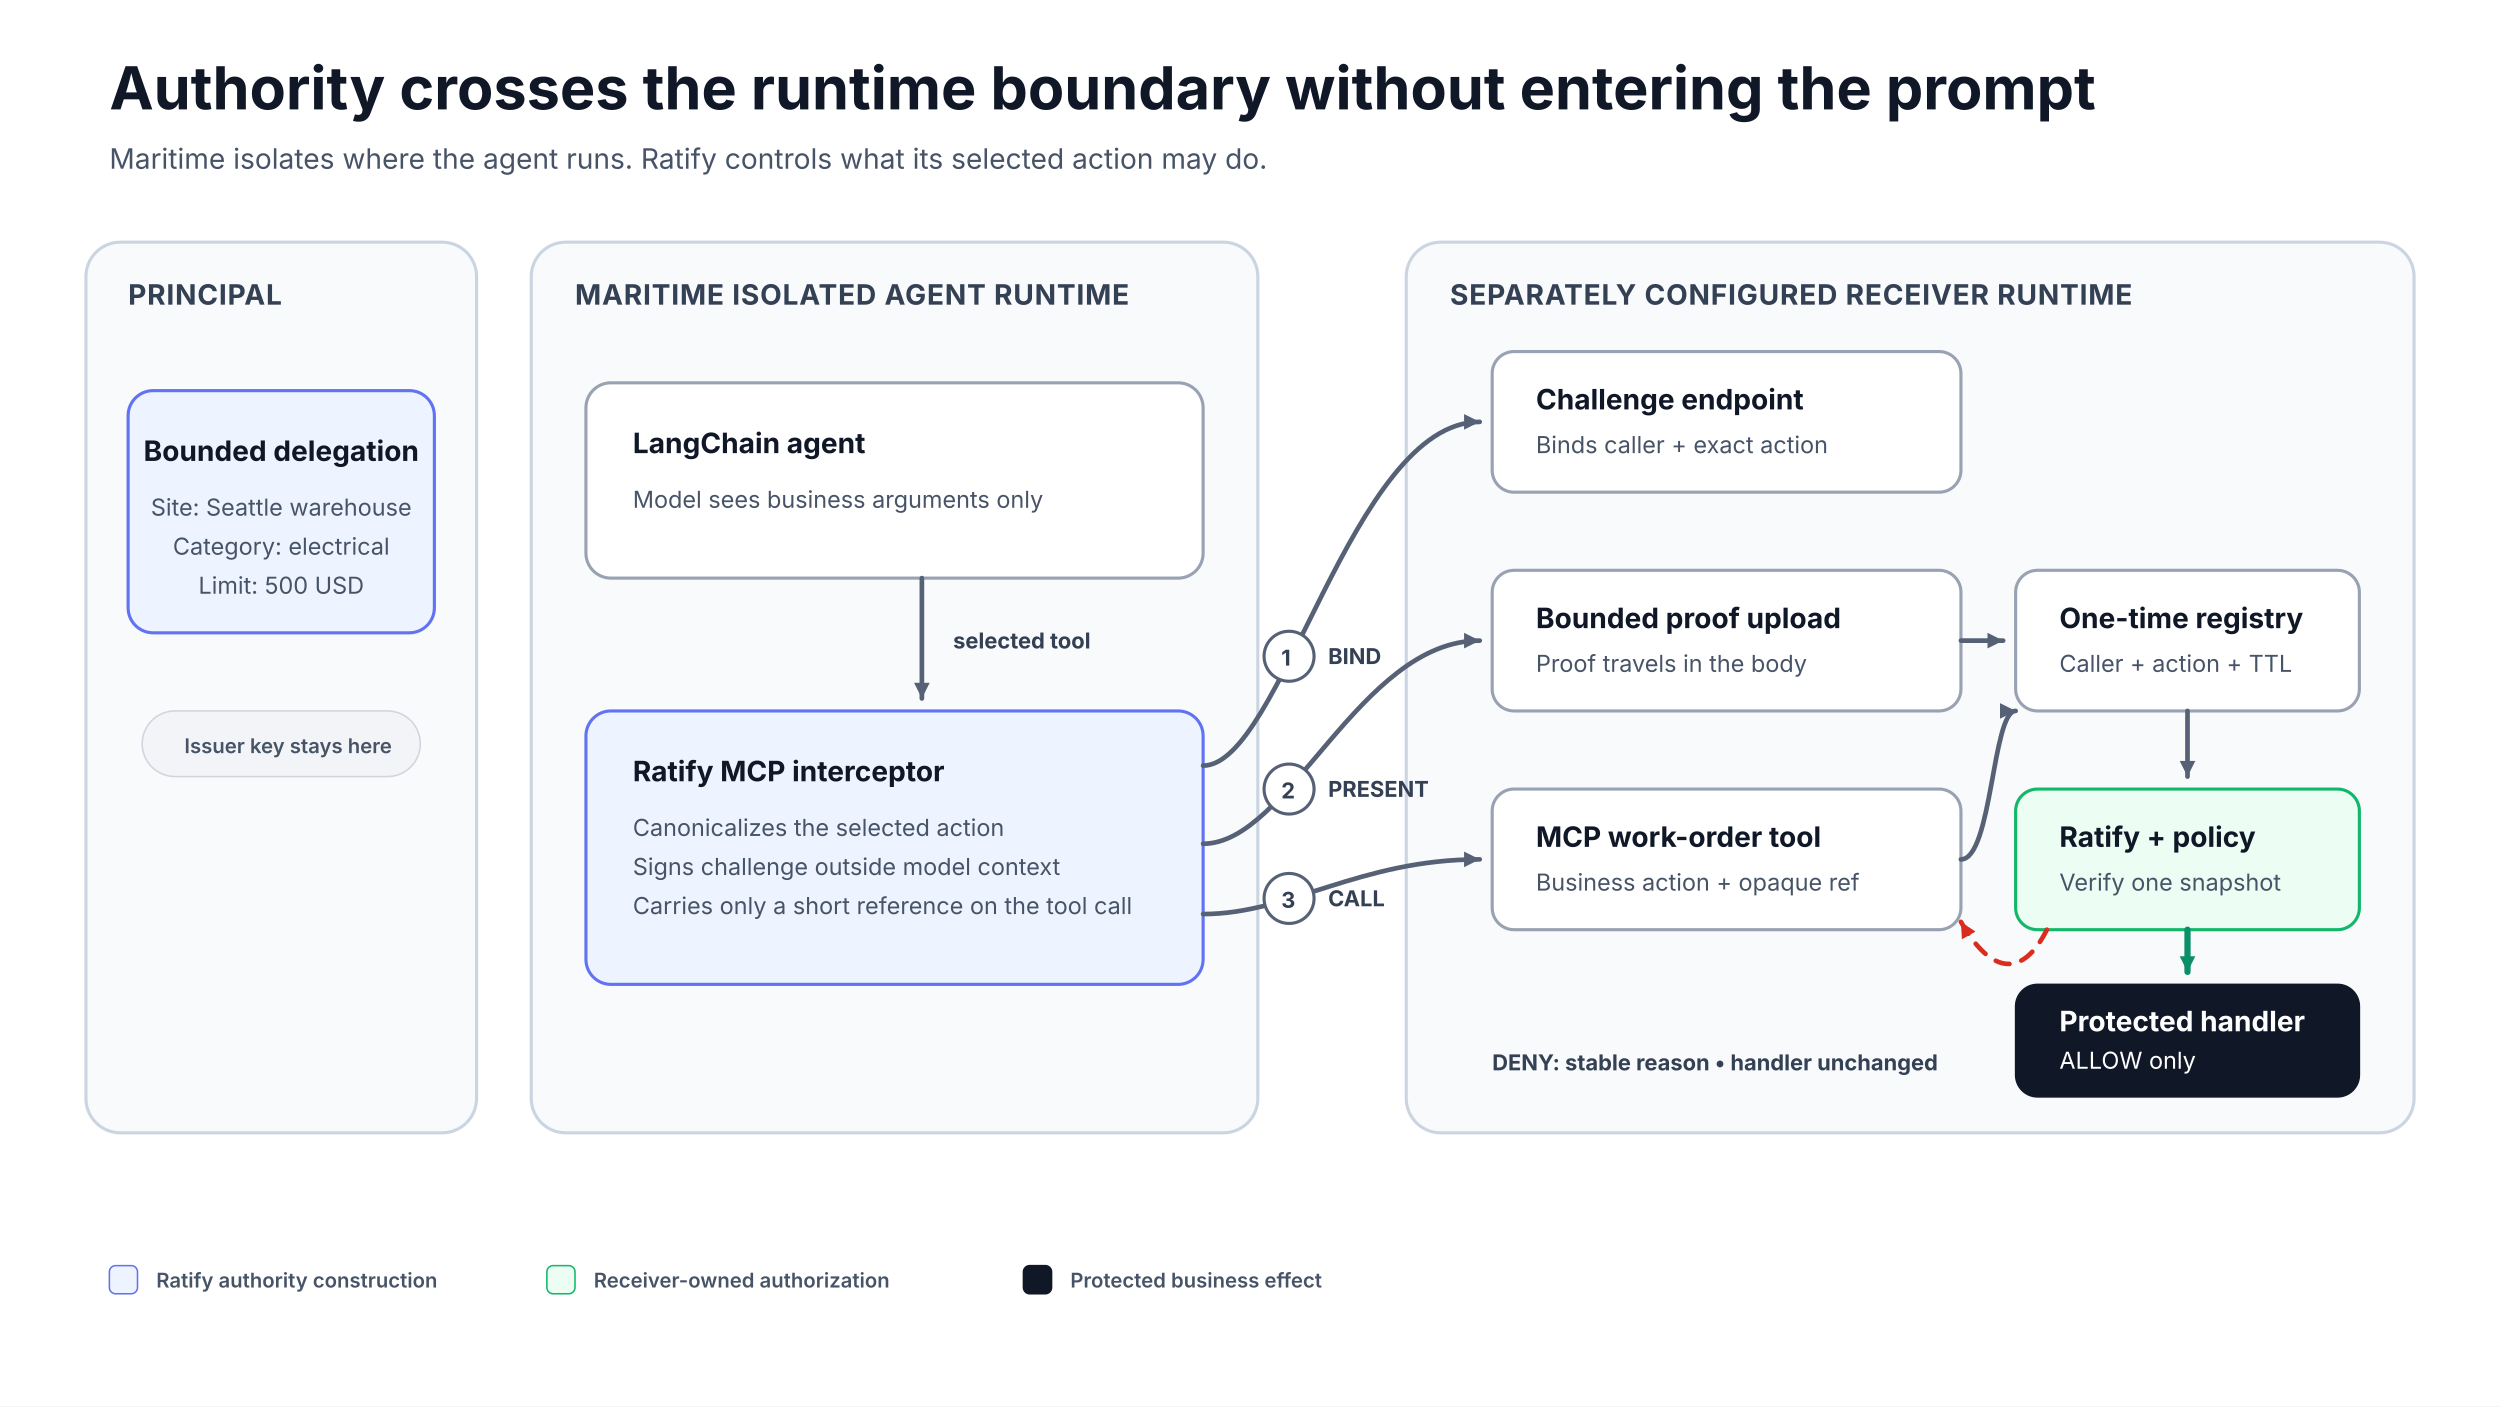
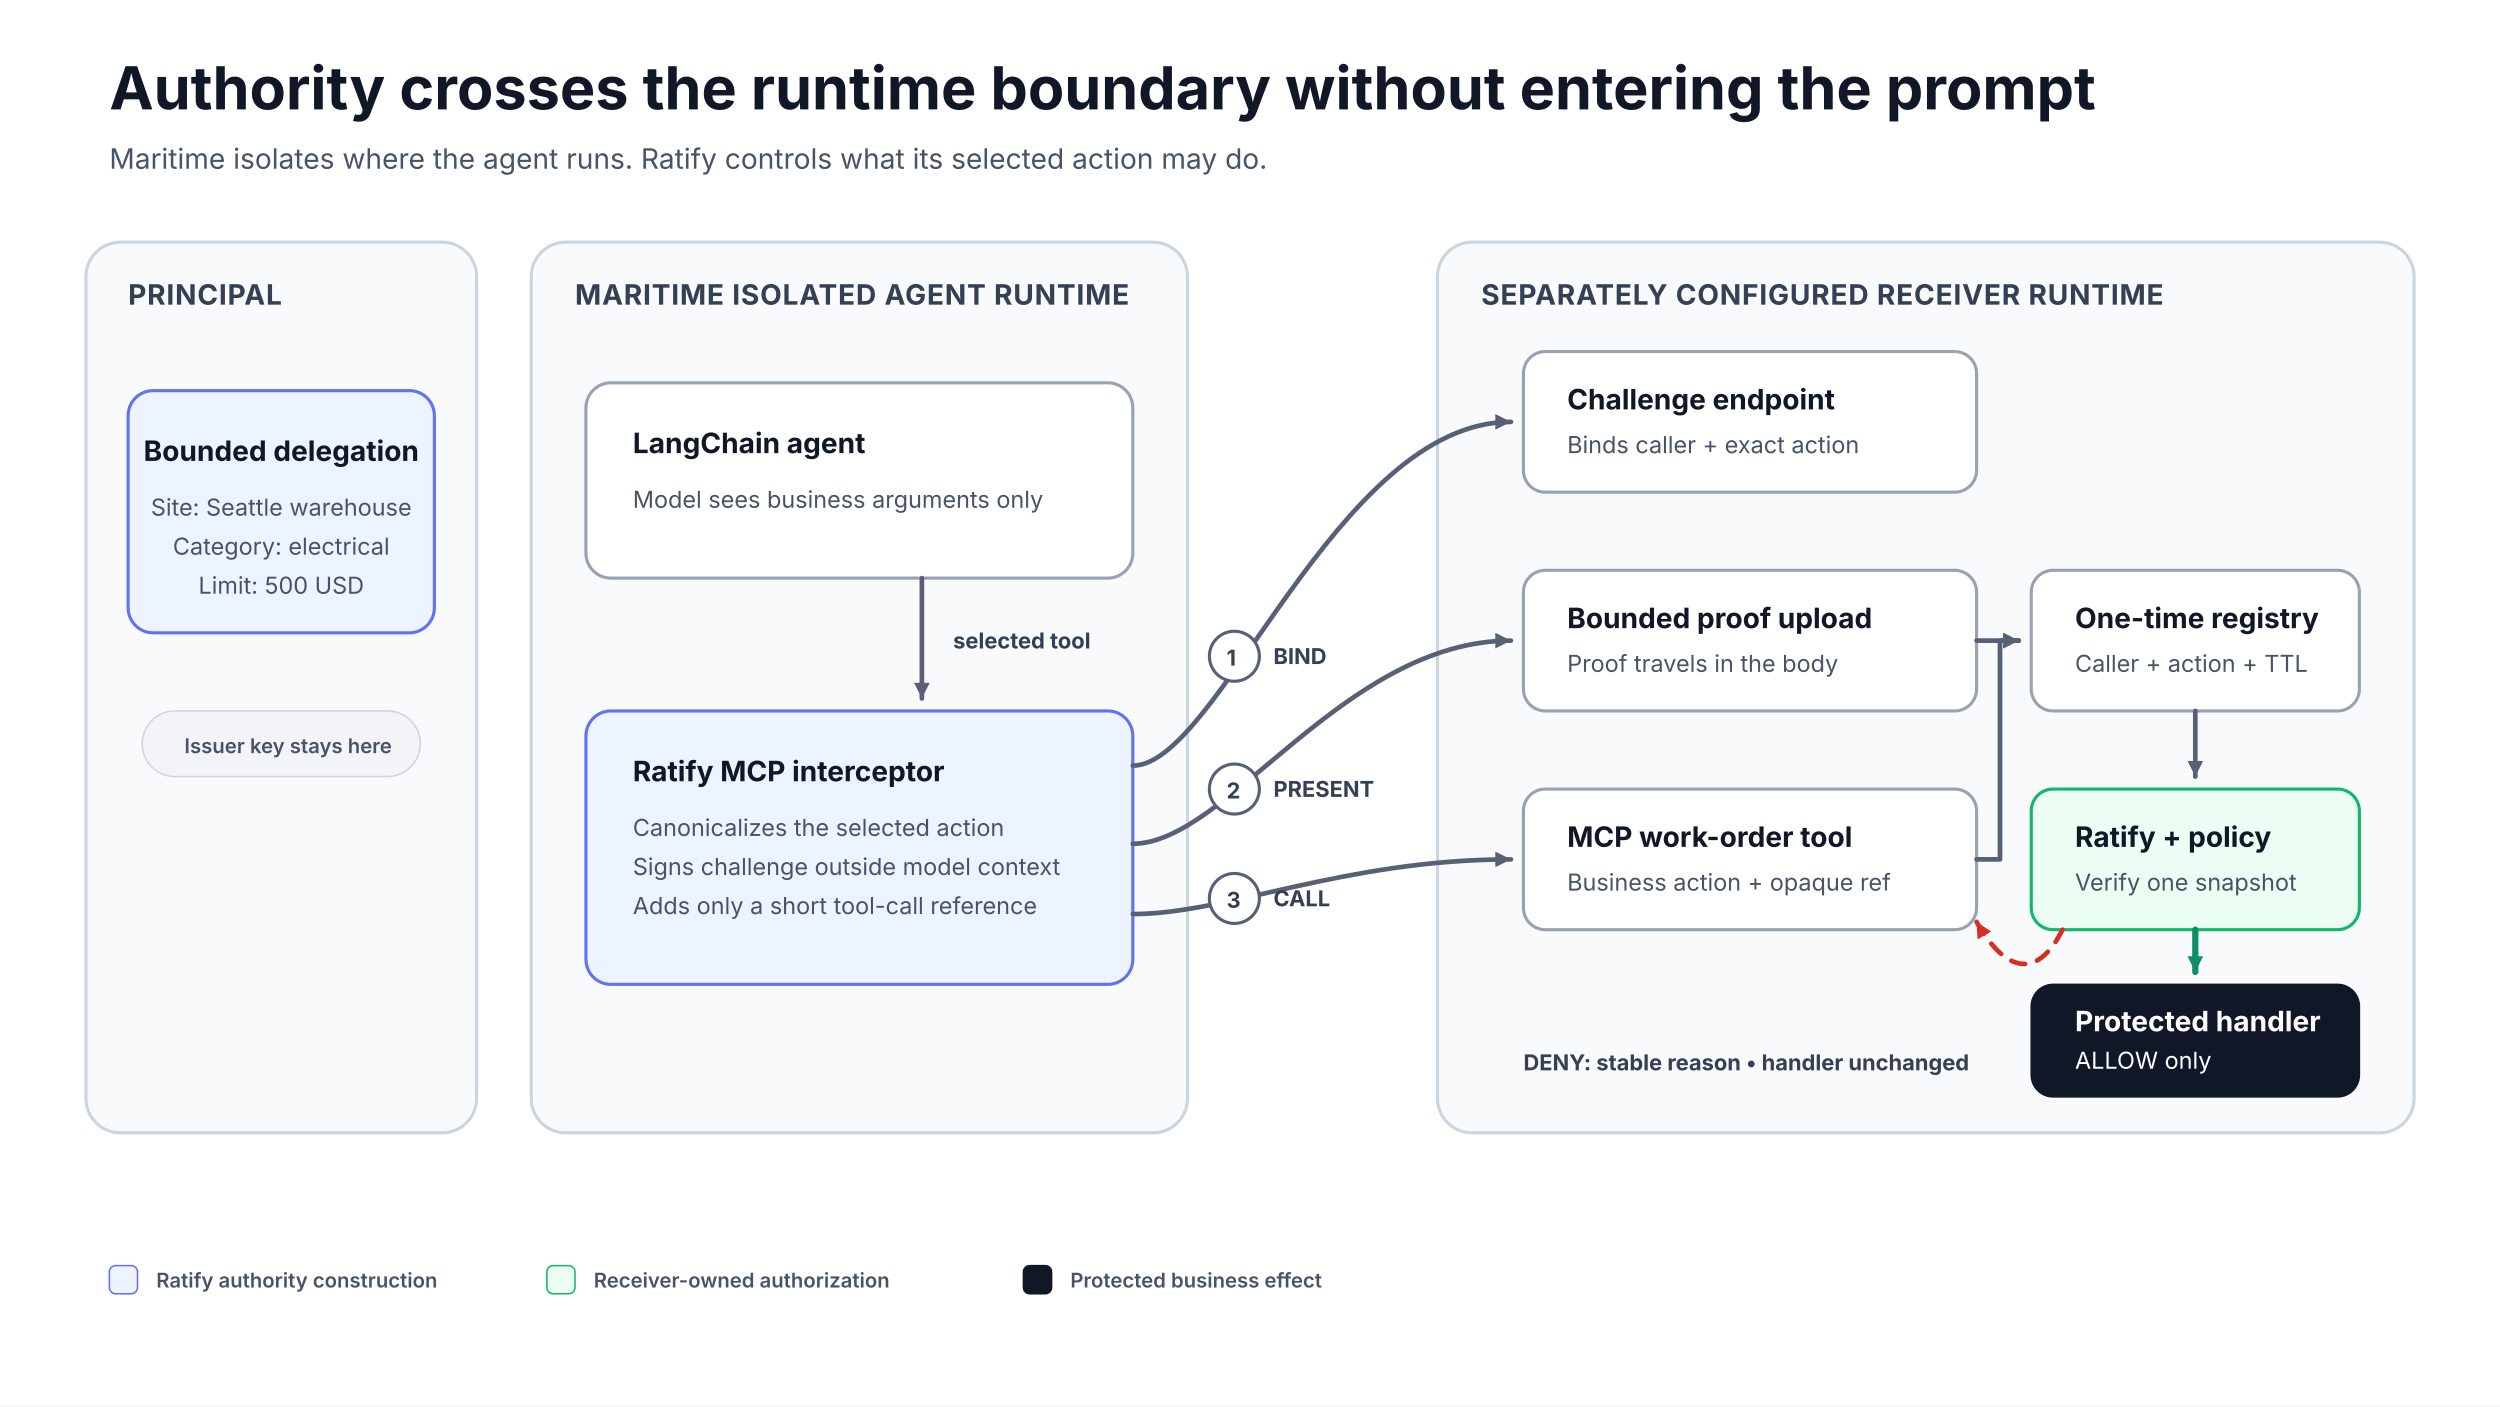
<svg xmlns="http://www.w3.org/2000/svg" width="1600" height="900" viewBox="0 0 1600 900" role="img" aria-labelledby="title desc">
  <defs>
    <marker id="arrow" markerWidth="12" markerHeight="12" refX="11" refY="6" orient="auto" markerUnits="userSpaceOnUse" viewBox="0 0 12 12">
      <path d="M1,1 L11,6 L1,11 Z" fill="#566176" />
    </marker>
    <marker id="allow" markerWidth="12" markerHeight="12" refX="11" refY="6" orient="auto" markerUnits="userSpaceOnUse" viewBox="0 0 12 12">
      <path d="M1,1 L11,6 L1,11 Z" fill="#0b8f68" />
    </marker>
    <marker id="deny" markerWidth="12" markerHeight="12" refX="11" refY="6" orient="auto" markerUnits="userSpaceOnUse" viewBox="0 0 12 12">
      <path d="M1,1 L11,6 L1,11 Z" fill="#d92d20" />
    </marker>
    <style>
      .title{font:700 38px Inter,Arial,sans-serif;fill:#101828}.sub{font:400 18px Inter,Arial,sans-serif;fill:#475467}.zone{fill:#f8fafc;stroke:#cbd5e1;stroke-width:2}.zoneTitle{font:700 18px Inter,Arial,sans-serif;fill:#344054;letter-spacing:.5px}.box{fill:#fff;stroke:#98a2b3;stroke-width:2}.accent{fill:#eef4ff;stroke:#6172f3}.verify{fill:#ecfdf3;stroke:#12b76a}.handler{fill:#101828;stroke:#101828}.h1{font:700 18px Inter,Arial,sans-serif;fill:#101828}.p{font:400 15px Inter,Arial,sans-serif;fill:#475467}.white{fill:#fff}.line{fill:none;stroke:#566176;stroke-width:3;stroke-linecap:round;stroke-linejoin:round;marker-end:url(#arrow)}.allowLine{fill:none;stroke:#0b8f68;stroke-width:4;stroke-linecap:round;marker-end:url(#allow)}.denyLine{fill:none;stroke:#d92d20;stroke-width:3;stroke-linecap:round;stroke-dasharray:9 8;marker-end:url(#deny)}.step{font:700 14px Inter,Arial,sans-serif;fill:#344054}.pill{fill:#f2f4f7;stroke:#d0d5dd}.small{font:600 13px Inter,Arial,sans-serif;fill:#475467}
    </style>
  </defs>
  <rect width="1600" height="900" fill="#ffffff" />
  <text x="70" y="70" class="title">Authority crosses the runtime boundary without entering the prompt</text>
  <text x="70" y="108" class="sub">Maritime isolates where the agent runs. Ratify controls what its selected action may do.</text>
  <rect x="55" y="155" width="250" height="570" rx="22" class="zone" />
  <text x="82" y="195" class="zoneTitle">PRINCIPAL</text>
  <rect x="82" y="250" width="196" height="155" rx="16" class="box accent" />
  <text x="180" y="295" class="h1" text-anchor="middle">Bounded delegation</text>
  <text x="180" y="330" class="p" text-anchor="middle">Site: Seattle warehouse</text>
  <text x="180" y="355" class="p" text-anchor="middle">Category: electrical</text>
  <text x="180" y="380" class="p" text-anchor="middle">Limit: 500 USD</text>
  <rect x="91" y="455" width="178" height="42" rx="21" class="pill" />
  <text x="118" y="482" class="small">Issuer key stays here</text>
-   <rect x="340" y="155" width="465" height="570" rx="22" class="zone" />
+   <rect x="340" y="155" width="420" height="570" rx="22" class="zone" />
  <text x="368" y="195" class="zoneTitle">MARITIME ISOLATED AGENT RUNTIME</text>
-   <rect x="375" y="245" width="395" height="125" rx="16" class="box" />
+   <rect x="375" y="245" width="350" height="125" rx="16" class="box" />
  <text x="405" y="290" class="h1">LangChain agent</text>
  <text x="405" y="325" class="p">Model sees business arguments only</text>
-   <rect x="375" y="455" width="395" height="175" rx="16" class="box accent" />
+   <rect x="375" y="455" width="350" height="175" rx="16" class="box accent" />
  <text x="405" y="500" class="h1">Ratify MCP interceptor</text>
  <text x="405" y="535" class="p">Canonicalizes the selected action</text>
  <text x="405" y="560" class="p">Signs challenge outside model context</text>
-   <text x="405" y="585" class="p">Carries only a short reference on the tool call</text>
+   <text x="405" y="585" class="p">Adds only a short tool-call reference</text>
  <path d="M590 370 L590 447" class="line" />
  <text x="610" y="415" class="step">selected tool</text>
-   <rect x="900" y="155" width="645" height="570" rx="22" class="zone" />
-   <text x="928" y="195" class="zoneTitle">SEPARATELY CONFIGURED RECEIVER RUNTIME</text>
-   <rect x="955" y="225" width="300" height="90" rx="14" class="box" />
-   <text x="983" y="262" class="h1">Challenge endpoint</text>
-   <text x="983" y="290" class="p">Binds caller + exact action</text>
-   <rect x="955" y="365" width="300" height="90" rx="14" class="box" />
-   <text x="983" y="402" class="h1">Bounded proof upload</text>
-   <text x="983" y="430" class="p">Proof travels in the body</text>
-   <rect x="955" y="505" width="300" height="90" rx="14" class="box" />
-   <text x="983" y="542" class="h1">MCP work-order tool</text>
-   <text x="983" y="570" class="p">Business action + opaque ref</text>
-   <rect x="1290" y="365" width="220" height="90" rx="14" class="box" />
-   <text x="1318" y="402" class="h1">One-time registry</text>
-   <text x="1318" y="430" class="p">Caller + action + TTL</text>
-   <rect x="1290" y="505" width="220" height="90" rx="14" class="box verify" />
-   <text x="1318" y="542" class="h1">Ratify + policy</text>
-   <text x="1318" y="570" class="p">Verify one snapshot</text>
-   <rect x="1290" y="630" width="220" height="72" rx="14" class="handler" />
-   <text x="1318" y="660" class="h1 white">Protected handler</text>
-   <text x="1318" y="684" class="p white">ALLOW only</text>
-   <path d="M770 490 C820 490 865 270 947 270" class="line" />
-   <circle cx="825" cy="420" r="16" fill="#fff" stroke="#566176" stroke-width="2" />
-   <text x="820" y="426" class="step">1</text>
-   <text x="850" y="425" class="step">BIND</text>
-   <path d="M770 540 C825 540 870 410 947 410" class="line" />
-   <circle cx="825" cy="505" r="16" fill="#fff" stroke="#566176" stroke-width="2" />
-   <text x="820" y="511" class="step">2</text>
-   <text x="850" y="510" class="step">PRESENT</text>
-   <path d="M770 585 C825 585 870 550 947 550" class="line" />
-   <circle cx="825" cy="575" r="16" fill="#fff" stroke="#566176" stroke-width="2" />
-   <text x="820" y="581" class="step">3</text>
-   <text x="850" y="580" class="step">CALL</text>
-   <path d="M1255 410 L1282 410" class="line" />
-   <path d="M1255 550 C1275 550 1275 455 1290 455" class="line" />
-   <path d="M1400 455 L1400 497" class="line" />
-   <path d="M1400 595 L1400 622" class="allowLine" />
-   <path d="M1310 595 C1295 625 1275 625 1255 590" class="denyLine" />
-   <text x="955" y="685" class="step">DENY: stable reason • handler unchanged</text>
+   <rect x="920" y="155" width="625" height="570" rx="22" class="zone" />
+   <text x="948" y="195" class="zoneTitle">SEPARATELY CONFIGURED RECEIVER RUNTIME</text>
+   <rect x="975" y="225" width="290" height="90" rx="14" class="box" />
+   <text x="1003" y="262" class="h1">Challenge endpoint</text>
+   <text x="1003" y="290" class="p">Binds caller + exact action</text>
+   <rect x="975" y="365" width="290" height="90" rx="14" class="box" />
+   <text x="1003" y="402" class="h1">Bounded proof upload</text>
+   <text x="1003" y="430" class="p">Proof travels in the body</text>
+   <rect x="975" y="505" width="290" height="90" rx="14" class="box" />
+   <text x="1003" y="542" class="h1">MCP work-order tool</text>
+   <text x="1003" y="570" class="p">Business action + opaque ref</text>
+   <rect x="1300" y="365" width="210" height="90" rx="14" class="box" />
+   <text x="1328" y="402" class="h1">One-time registry</text>
+   <text x="1328" y="430" class="p">Caller + action + TTL</text>
+   <rect x="1300" y="505" width="210" height="90" rx="14" class="box verify" />
+   <text x="1328" y="542" class="h1">Ratify + policy</text>
+   <text x="1328" y="570" class="p">Verify one snapshot</text>
+   <rect x="1300" y="630" width="210" height="72" rx="14" class="handler" />
+   <text x="1328" y="660" class="h1 white">Protected handler</text>
+   <text x="1328" y="684" class="p white">ALLOW only</text>
+   <path d="M725 490 C780 490 855 270 967 270" class="line" />
+   <circle cx="790" cy="420" r="16" fill="#fff" stroke="#566176" stroke-width="2" />
+   <text x="785" y="426" class="step">1</text>
+   <text x="815" y="425" class="step">BIND</text>
+   <path d="M725 540 C785 540 860 410 967 410" class="line" />
+   <circle cx="790" cy="505" r="16" fill="#fff" stroke="#566176" stroke-width="2" />
+   <text x="785" y="511" class="step">2</text>
+   <text x="815" y="510" class="step">PRESENT</text>
+   <path d="M725 585 C785 585 860 550 967 550" class="line" />
+   <circle cx="790" cy="575" r="16" fill="#fff" stroke="#566176" stroke-width="2" />
+   <text x="785" y="581" class="step">3</text>
+   <text x="815" y="580" class="step">CALL</text>
+   <path d="M1265 410 L1292 410" class="line" />
+   <path d="M1265 550 L1280 550 L1280 410 L1292 410" class="line" />
+   <path d="M1405 455 L1405 497" class="line" />
+   <path d="M1405 595 L1405 622" class="allowLine" />
+   <path d="M1320 595 C1305 625 1285 625 1265 590" class="denyLine" />
+   <text x="975" y="685" class="step">DENY: stable reason • handler unchanged</text>
  <rect x="70" y="810" width="18" height="18" rx="4" class="accent" />
  <text x="100" y="824" class="small">Ratify authority construction</text>
  <rect x="350" y="810" width="18" height="18" rx="4" class="verify" />
  <text x="380" y="824" class="small">Receiver-owned authorization</text>
  <rect x="655" y="810" width="18" height="18" rx="4" class="handler" />
  <text x="685" y="824" class="small">Protected business effect</text>
</svg>
